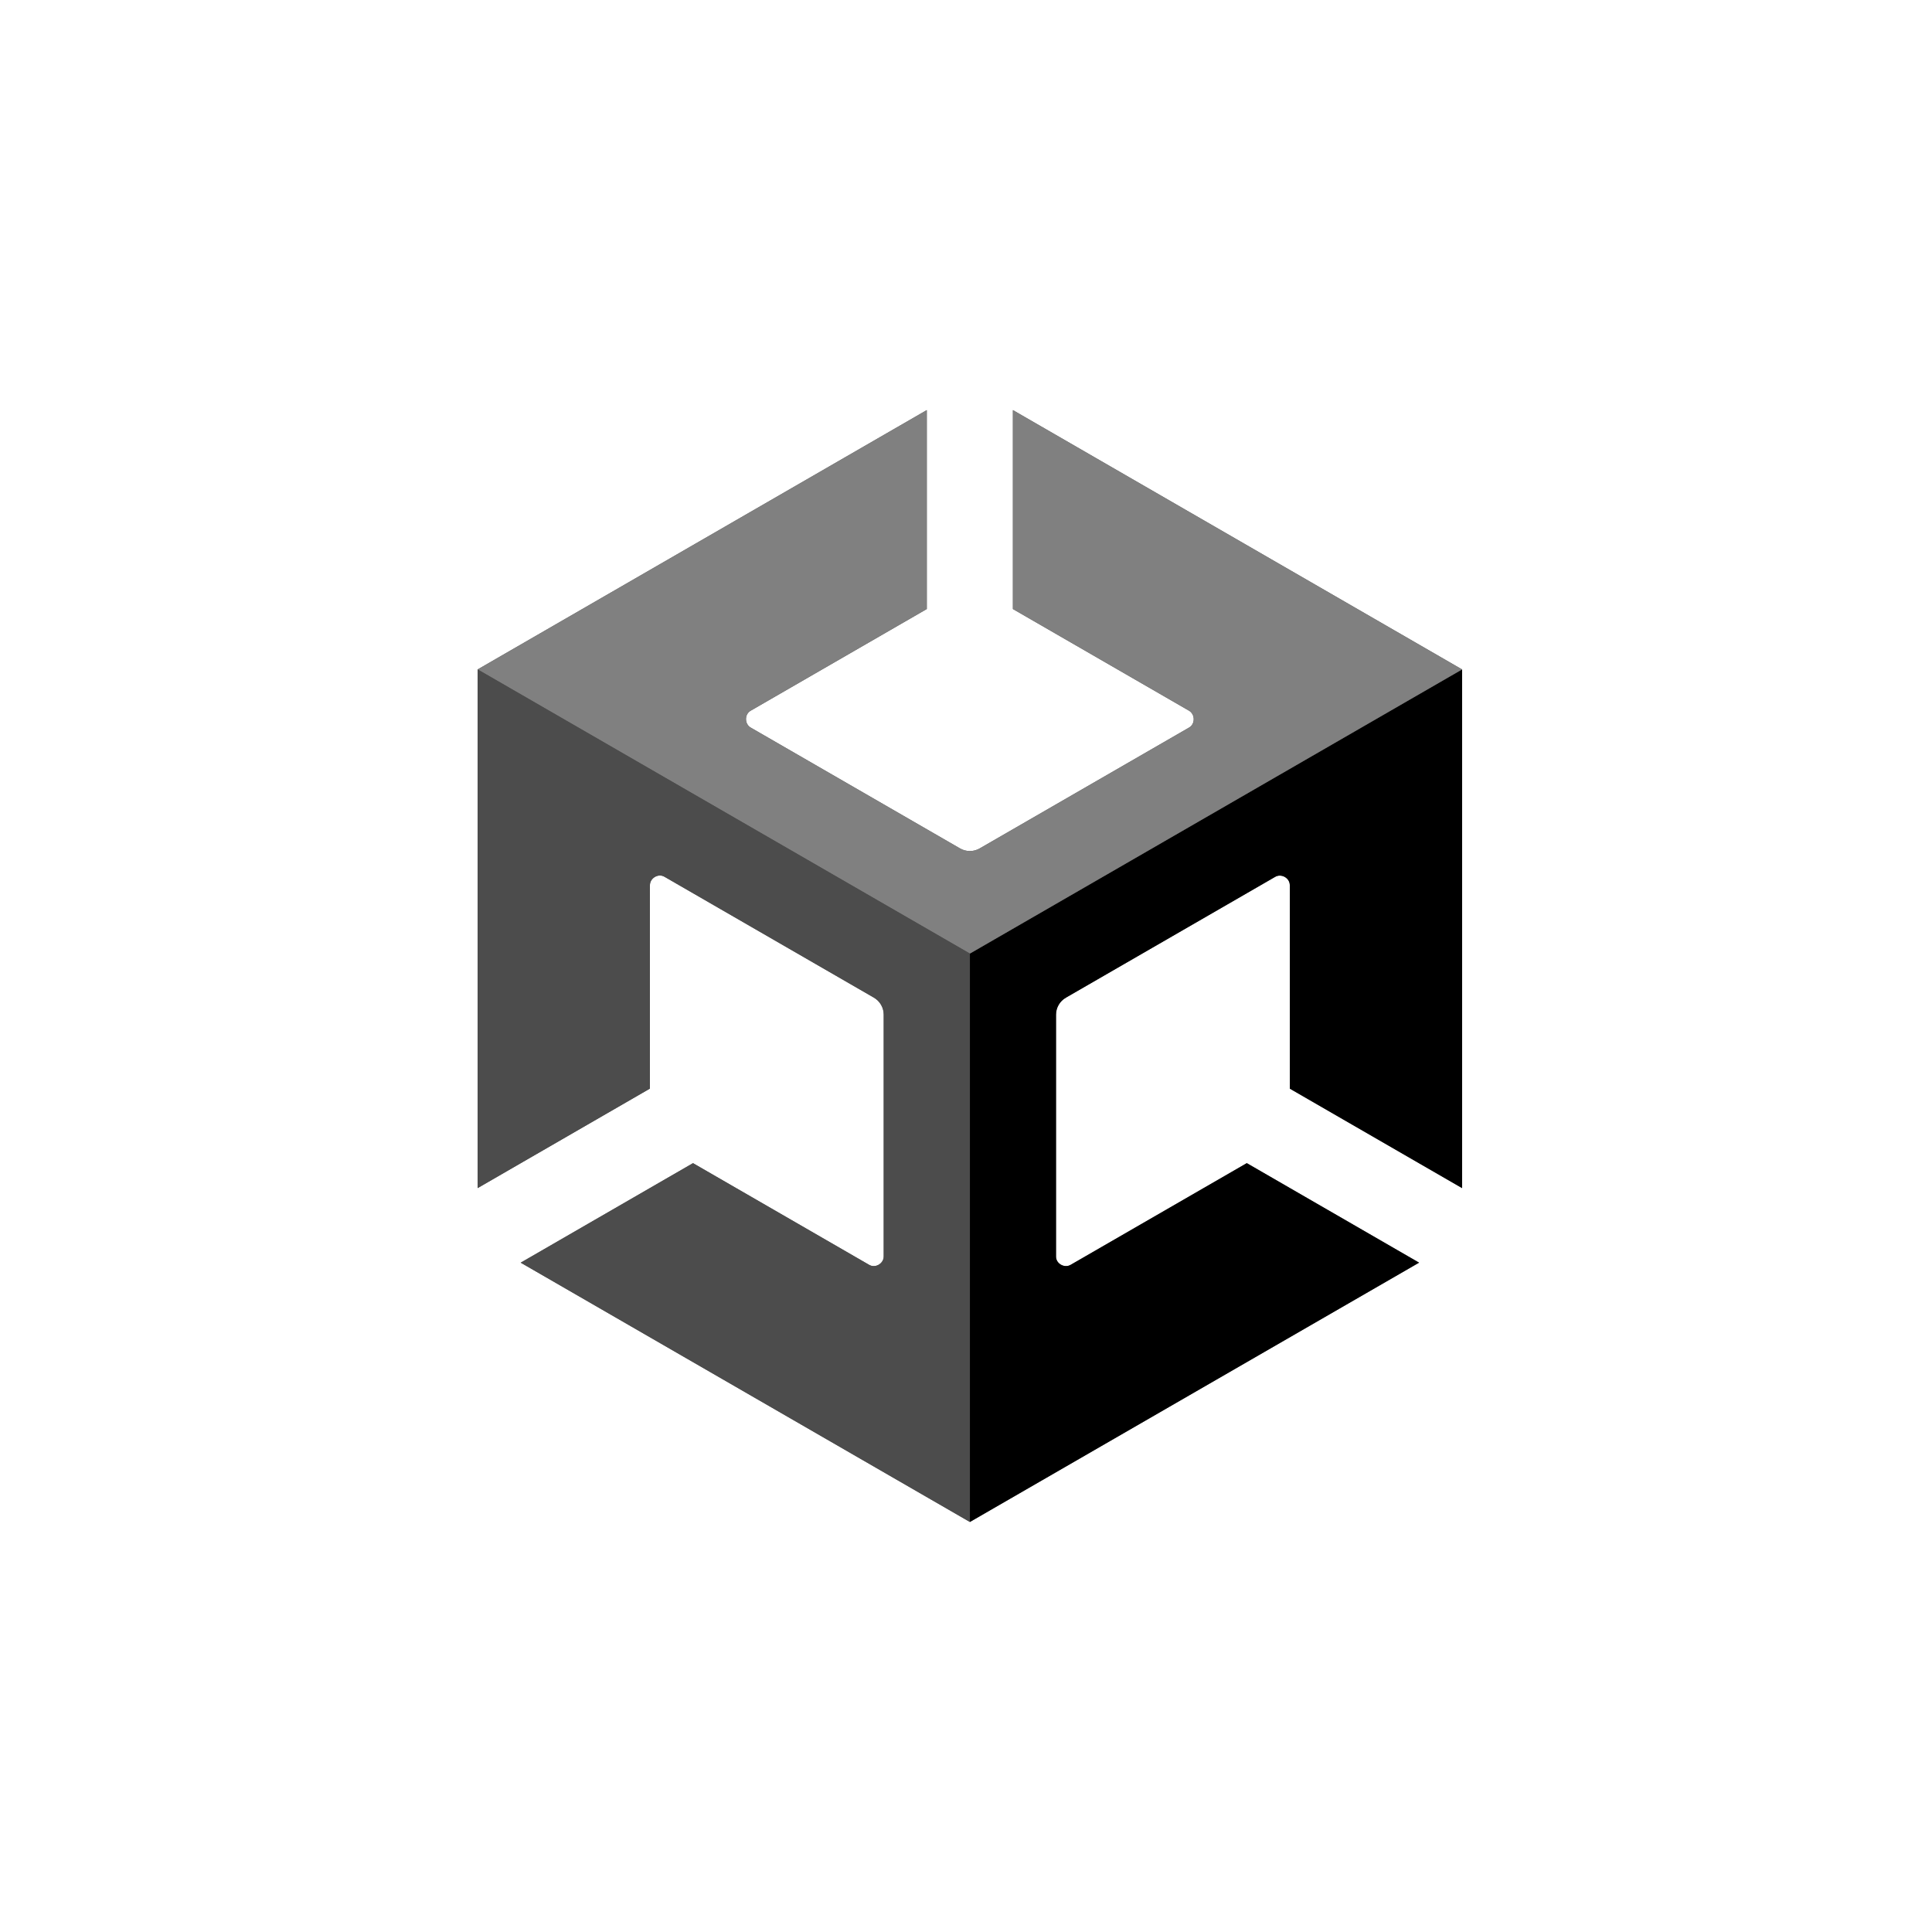
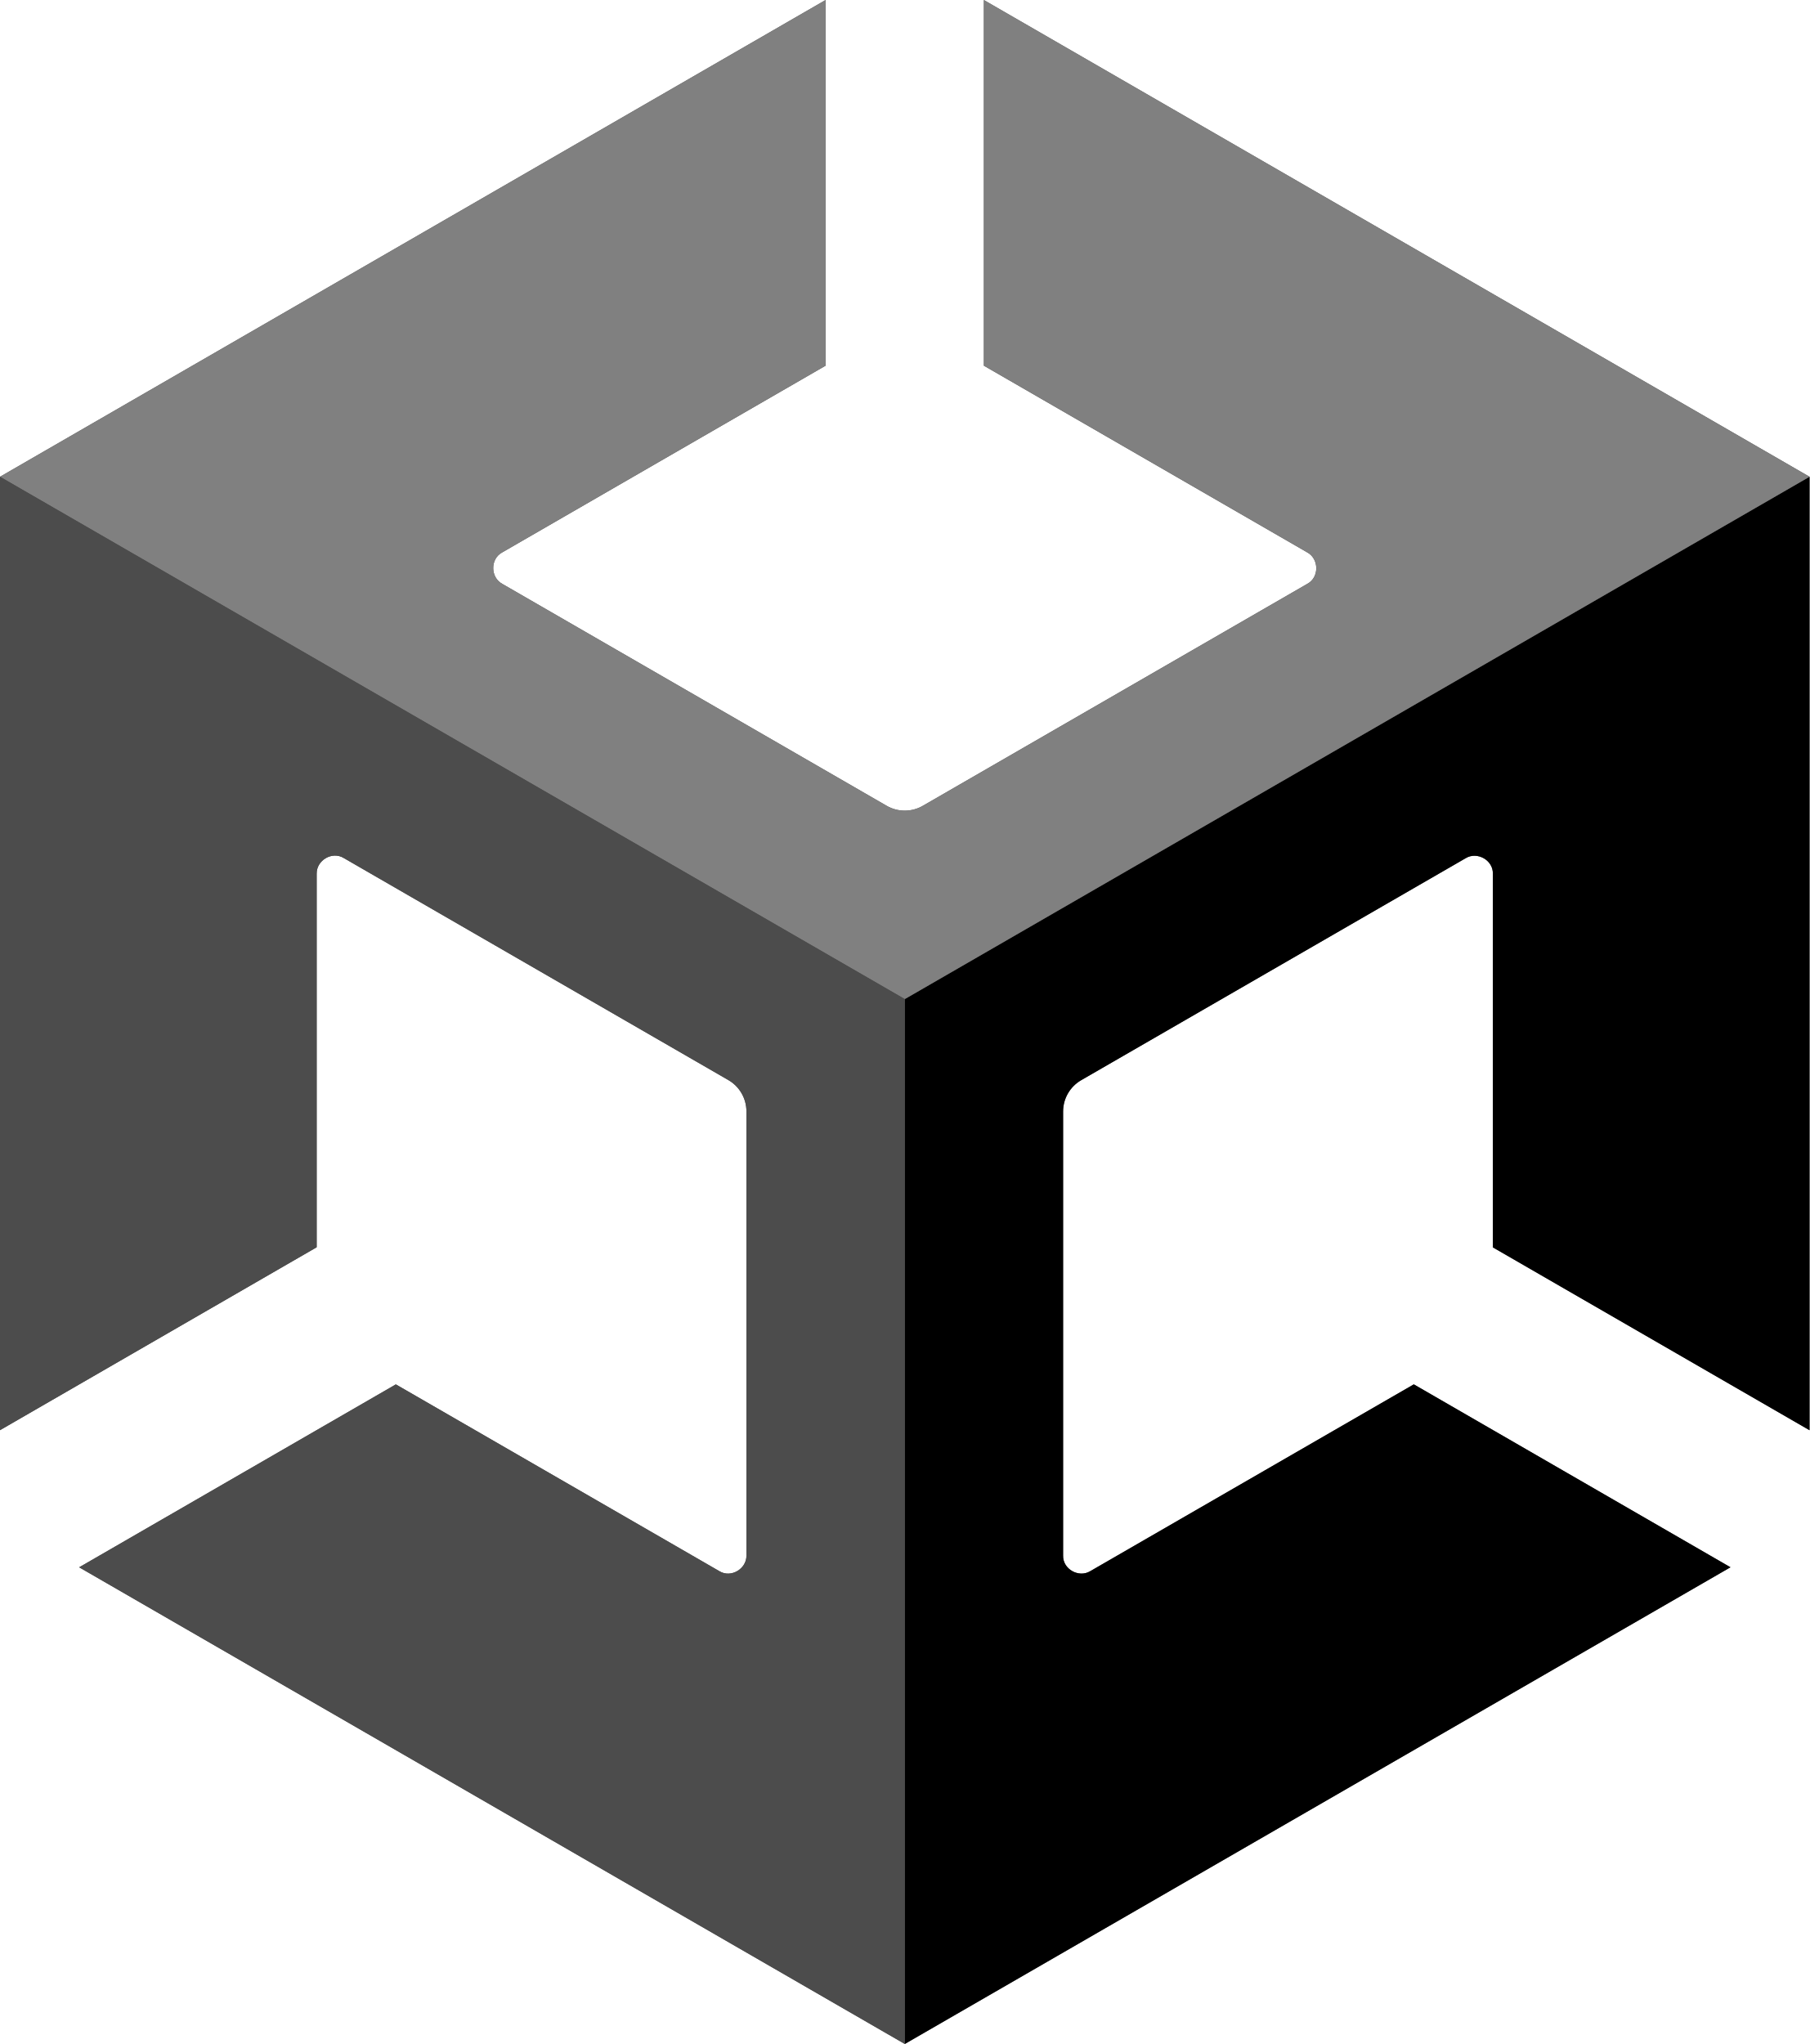
- <svg xmlns="http://www.w3.org/2000/svg" id="Layer_1" data-name="Layer 1" viewBox="0 0 2000 2000">
+ <svg xmlns="http://www.w3.org/2000/svg" id="Layer_1" data-name="Layer 1" viewBox="494.46 424.53 1019.08 1151.02">
  <defs>
    <style>.cls-1{fill:#4c4c4c;}.cls-2{fill:gray;}</style>
  </defs>
  <path class="cls-1" d="M1513.54,1229.86V693l-465-268.44V630.46l182.19,105.18c6.59,3.65,6.76,14,0,17.64l-216.55,125a20.34,20.34,0,0,1-20.4,0l-216.53-125c-6.61-3.62-6.8-14,0-17.66L959.41,630.45V424.53L494.46,693v536.89l178.34-103V916.51c-.13-7.53,8.74-12.83,15.29-8.78l216.54,125a20.38,20.38,0,0,1,10.2,17.68v250c.17,7.49-8.66,12.86-15.21,8.87L717.39,1204.11l-178.34,103,465,268.44,465-268.44-178.34-103L1108.43,1309.3c-6.46,3.88-15.49-1.14-15.26-8.84v-250a20.36,20.36,0,0,1,10.22-17.67l216.52-125c6.44-3.92,15.53,1.11,15.29,8.82v210.34Z" />
  <path d="M1004,1575.52l465-268.44-178.34-103L1108.43,1309.3c-6.46,3.88-15.49-1.14-15.26-8.84v-250a20.39,20.39,0,0,1,10.21-17.67l216.53-125c6.44-3.92,15.53,1.11,15.29,8.82v210.34l178.34,103V693L1004,987.15Z" />
  <path class="cls-2" d="M1048.58,424.53V630.46l182.19,105.18c6.59,3.65,6.76,14,0,17.64l-216.55,125a20.34,20.34,0,0,1-20.4,0l-216.53-125c-6.61-3.62-6.8-14,0-17.66L959.41,630.46V424.53L494.46,693,1004,987.15,1513.54,693Z" />
  <path class="cls-1" d="M899.62,1309.33,717.39,1204.11l-178.34,103,465,268.44V987.15L494.46,693v536.89l178.34-103V916.51c-.13-7.53,8.74-12.83,15.29-8.78l216.54,125a20.38,20.38,0,0,1,10.2,17.68v250C915,1308,906.17,1313.32,899.62,1309.33Z" />
</svg>
